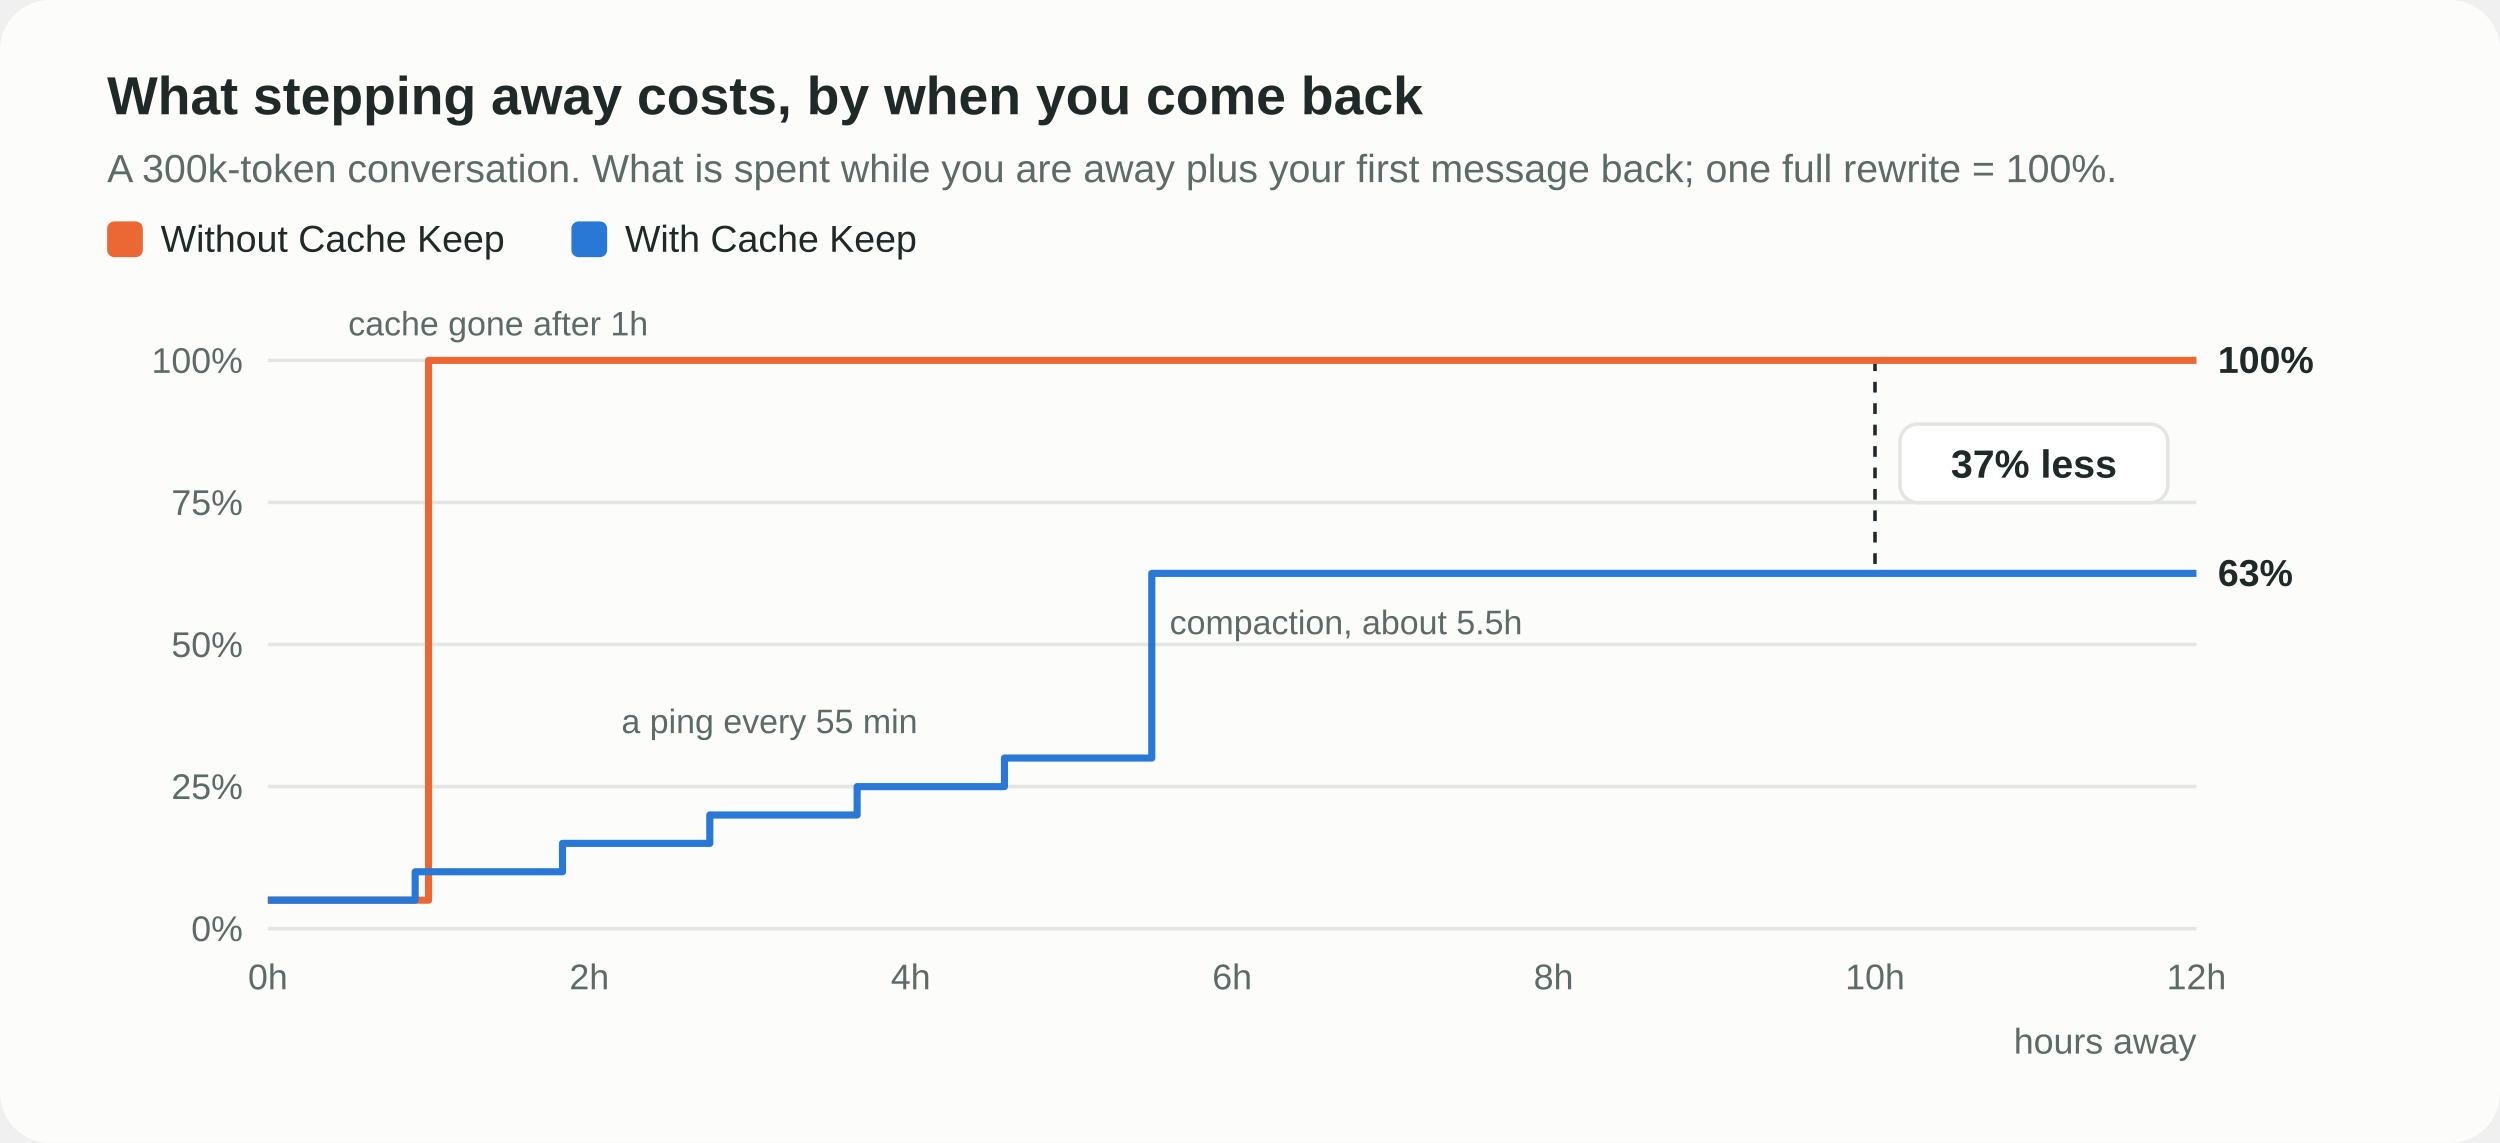
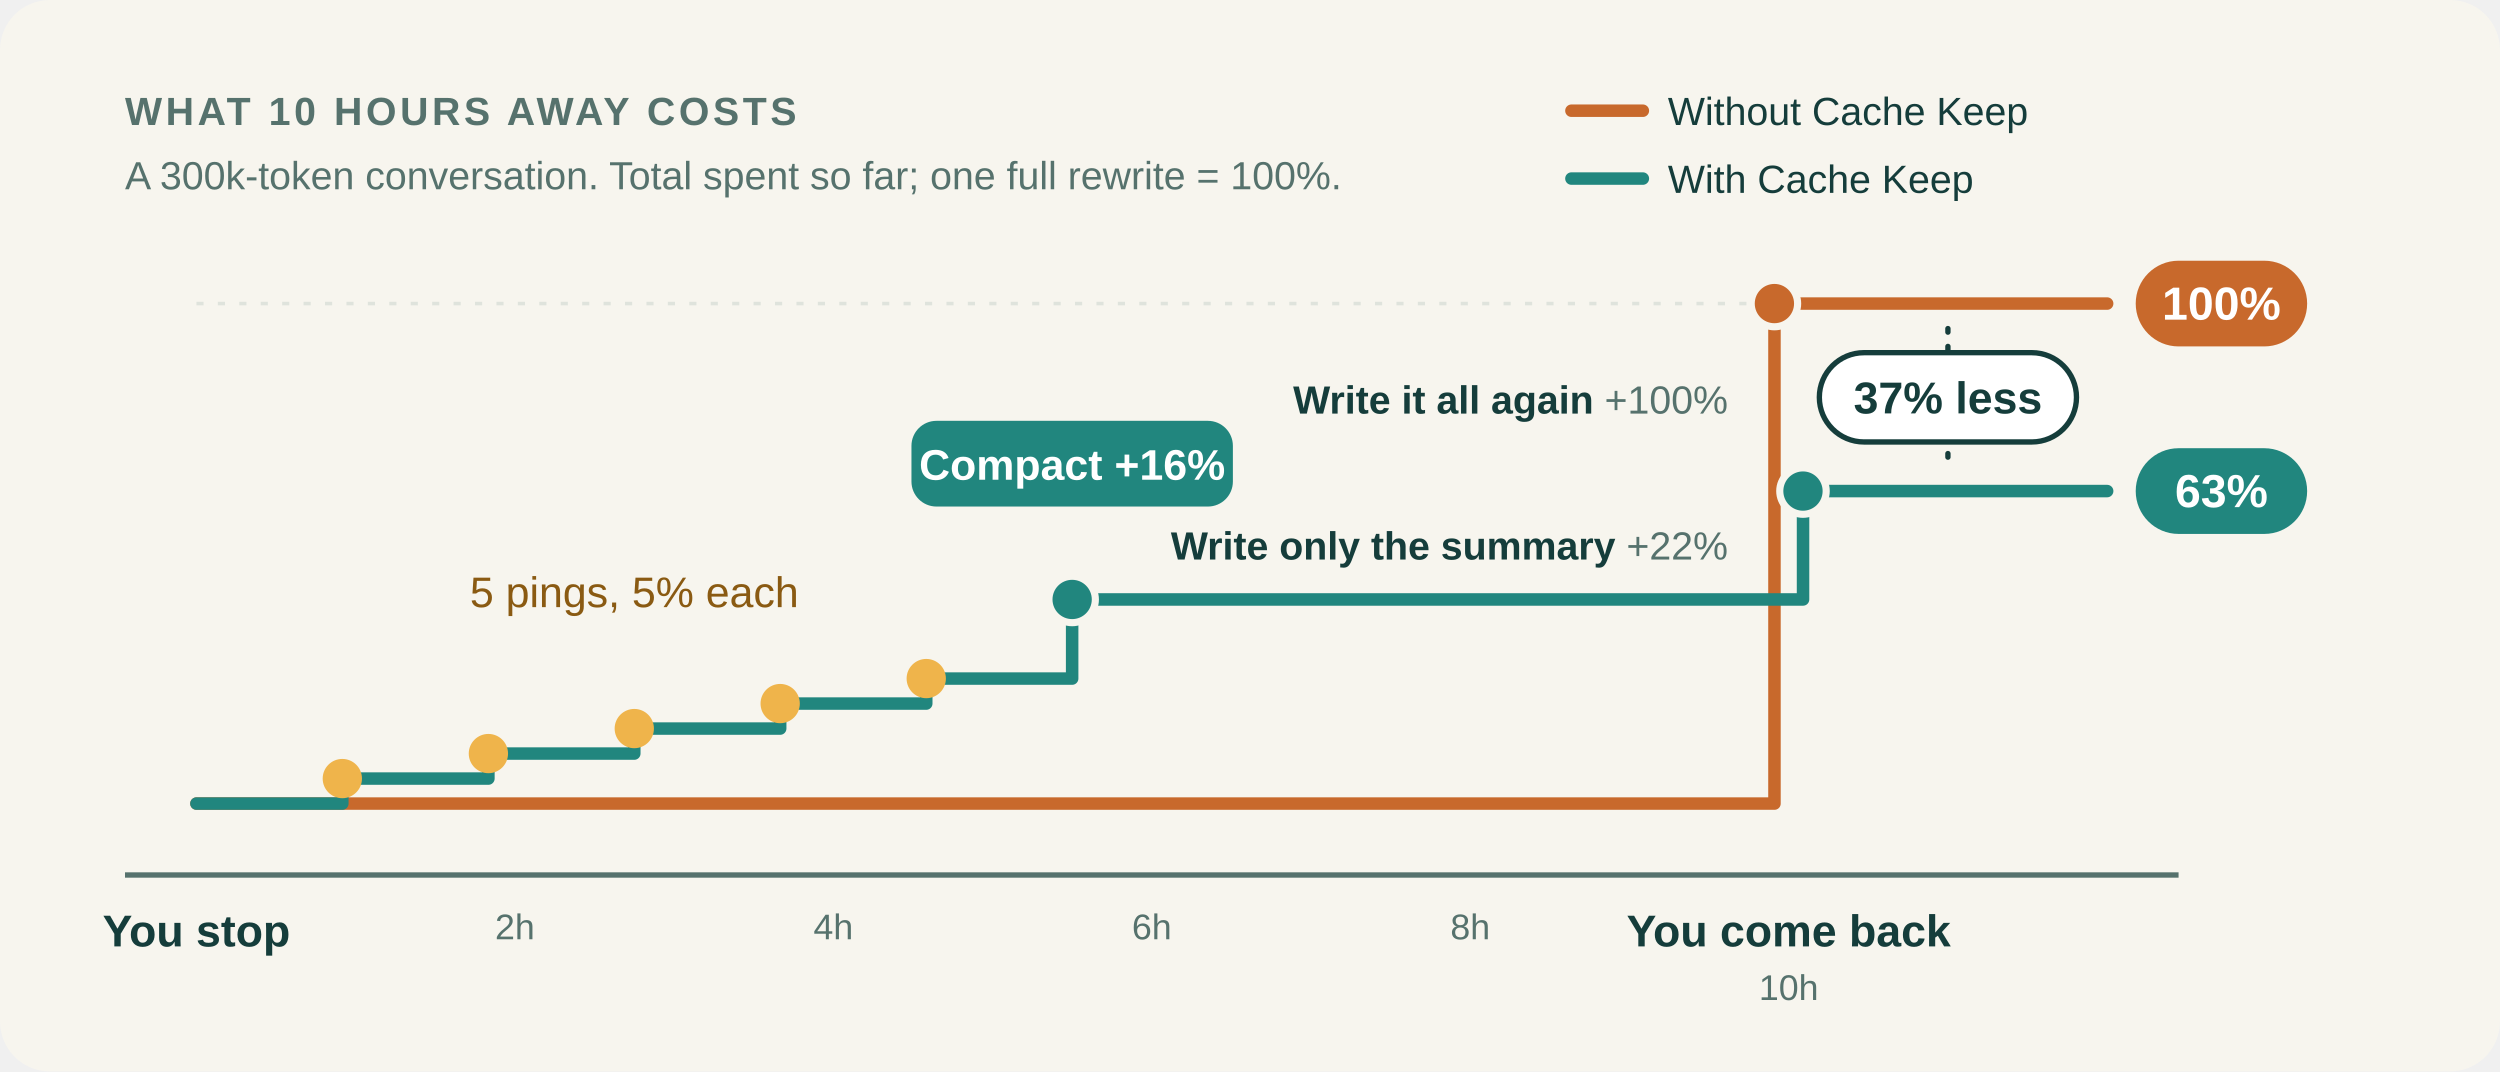
- <svg xmlns="http://www.w3.org/2000/svg" width="1400" height="640" viewBox="0 0 1400 640" role="img" aria-labelledby="title desc">
-   <rect width="1400" height="640" rx="28" fill="#fcfcfb" />
+ <svg xmlns="http://www.w3.org/2000/svg" width="1400" height="600" viewBox="0 0 1400 600" role="img" aria-labelledby="title desc">
+   <rect width="1400" height="600" rx="28" fill="#f7f5ee" />
  <g font-family="Arial, Helvetica, sans-serif">
-     <text x="60" y="64" font-size="30" font-weight="700" fill="#1f2a28">What stepping away costs, by when you come back</text>
-     <text x="60" y="102" font-size="22" fill="#5c6b67">A 300k-token conversation. What is spent while you are away plus your first message back; one full rewrite = 100%.</text>
-     <rect x="60" y="124" width="20" height="20" rx="4" fill="#eb6834" />
-     <text x="90" y="141" font-size="21" fill="#1f2a28">Without Cache Keep</text>
-     <rect x="320" y="124" width="20" height="20" rx="4" fill="#2a78d6" />
-     <text x="350" y="141" font-size="21" fill="#1f2a28">With Cache Keep</text>
-     <path d="M150 520H1230" stroke="#e3e6e3" stroke-width="2" />
-     <text x="136" y="527" text-anchor="end" font-size="20" fill="#5c6b67">0%</text>
-     <path d="M150 440.455H1230" stroke="#e3e6e3" stroke-width="2" />
-     <text x="136" y="447.455" text-anchor="end" font-size="20" fill="#5c6b67">25%</text>
-     <path d="M150 360.909H1230" stroke="#e3e6e3" stroke-width="2" />
-     <text x="136" y="367.909" text-anchor="end" font-size="20" fill="#5c6b67">50%</text>
-     <path d="M150 281.364H1230" stroke="#e3e6e3" stroke-width="2" />
-     <text x="136" y="288.364" text-anchor="end" font-size="20" fill="#5c6b67">75%</text>
-     <path d="M150 201.818H1230" stroke="#e3e6e3" stroke-width="2" />
-     <text x="136" y="208.818" text-anchor="end" font-size="20" fill="#5c6b67">100%</text>
-     <text x="150" y="554" text-anchor="middle" font-size="20" fill="#5c6b67">0h</text>
-     <text x="330" y="554" text-anchor="middle" font-size="20" fill="#5c6b67">2h</text>
-     <text x="510" y="554" text-anchor="middle" font-size="20" fill="#5c6b67">4h</text>
-     <text x="690" y="554" text-anchor="middle" font-size="20" fill="#5c6b67">6h</text>
-     <text x="870" y="554" text-anchor="middle" font-size="20" fill="#5c6b67">8h</text>
-     <text x="1050" y="554" text-anchor="middle" font-size="20" fill="#5c6b67">10h</text>
-     <text x="1230" y="554" text-anchor="middle" font-size="20" fill="#5c6b67">12h</text>
-     <text x="1230" y="590" text-anchor="end" font-size="20" fill="#5c6b67">hours away</text>
-     <path d="M1050 201.818V321.136" stroke="#1f2a28" stroke-width="2" stroke-dasharray="6 6" />
-     <rect x="1064" y="237.477" width="150" height="44" rx="10" fill="#fff" stroke="#e3e6e3" stroke-width="2" />
-     <text x="1139" y="267.477" text-anchor="middle" font-size="22" font-weight="700" fill="#1f2a28">37% less</text>
-     <path d="M150.0 504.1L240.0 504.1L240.0 201.8L1230.0 201.8" fill="none" stroke="#eb6834" stroke-width="4" stroke-linejoin="round" />
-     <path d="M150.0 504.1L232.5 504.1L232.5 488.2L315.0 488.2L315.0 472.3L397.5 472.3L397.5 456.4L480.0 456.4L480.0 440.5L562.5 440.5L562.5 424.5L645.0 424.5L645.0 321.1L1230.0 321.1" fill="none" stroke="#2a78d6" stroke-width="4" stroke-linejoin="round" />
-     <text x="1242" y="208.818" font-size="21" font-weight="700" fill="#1f2a28">100%</text>
-     <text x="1242" y="328.136" font-size="21" font-weight="700" fill="#1f2a28">63%</text>
-     <text x="195" y="187.818" font-size="19" fill="#5c6b67">cache gone after 1h</text>
-     <text x="348" y="410.545" font-size="19" fill="#5c6b67">a ping every 55 min</text>
-     <text x="655" y="355.136" font-size="19" fill="#5c6b67">compaction, about 5.5h</text>
+     <text x="70" y="70" font-size="22" font-weight="700" letter-spacing="2" fill="#56726d">WHAT 10 HOURS AWAY COSTS</text>
+     <text x="70" y="106" font-size="22" fill="#56726d">A 300k-token conversation. Total spent so far; one full rewrite = 100%.</text>
+     <path d="M880 62H920" stroke="#c8692c" stroke-width="7" stroke-linecap="round" />
+     <text x="934" y="70" font-size="22" fill="#153d3b">Without Cache Keep</text>
+     <path d="M880 100H920" stroke="#21867e" stroke-width="7" stroke-linecap="round" />
+     <text x="934" y="108" font-size="22" fill="#153d3b">With Cache Keep</text>
+     <path d="M110 170H1180" stroke="#dfe3dc" stroke-width="2" stroke-dasharray="4 8" />
+     <path d="M70 490H1220" stroke="#56726d" stroke-width="3" />
+     <text x="288.333" y="526" text-anchor="middle" font-size="20" fill="#56726d">2h</text>
+     <text x="466.667" y="526" text-anchor="middle" font-size="20" fill="#56726d">4h</text>
+     <text x="645" y="526" text-anchor="middle" font-size="20" fill="#56726d">6h</text>
+     <text x="823.333" y="526" text-anchor="middle" font-size="20" fill="#56726d">8h</text>
+     <text x="110" y="530" text-anchor="middle" font-size="25" font-weight="700" fill="#153d3b">You stop</text>
+     <text x="1001.667" y="530" text-anchor="middle" font-size="25" font-weight="700" fill="#153d3b">You come back</text>
+     <text x="1001.667" y="560" text-anchor="middle" font-size="20" fill="#56726d">10h</text>
+     <path d="M110 450H993.7V170.0H1180" fill="none" stroke="#c8692c" stroke-width="7" stroke-linejoin="round" stroke-linecap="round" />
+     <path d="M110 450H191.7V436.0H273.5V422.0H355.2V408.0H436.9V394.0H518.7V380.0H600.4V335.7H1009.7V275.0H1180" fill="none" stroke="#21867e" stroke-width="7" stroke-linejoin="round" stroke-linecap="round" />
+     <circle cx="191.7" cy="436.0" r="11" fill="#efb44b" />
+     <circle cx="273.5" cy="422.0" r="11" fill="#efb44b" />
+     <circle cx="355.2" cy="408.0" r="11" fill="#efb44b" />
+     <circle cx="436.9" cy="394.0" r="11" fill="#efb44b" />
+     <circle cx="518.7" cy="380.0" r="11" fill="#efb44b" />
+     <circle cx="600.4" cy="335.7" r="13" fill="#21867e" stroke="#f7f5ee" stroke-width="4" />
+     <circle cx="993.667" cy="170" r="13" fill="#c8692c" stroke="#f7f5ee" stroke-width="4" />
+     <circle cx="1009.667" cy="275" r="13" fill="#21867e" stroke="#f7f5ee" stroke-width="4" />
+     <text x="355.208" y="340" text-anchor="middle" font-size="24" fill="#8a5a12">5 pings, 5% each</text>
+     <rect x="510.417" y="235.667" width="180" height="48" rx="14" fill="#21867e" />
+     <text x="600.417" y="268.667" text-anchor="middle" font-size="24" font-weight="700" fill="#fff">Compact +16%</text>
+     <text x="967.667" y="231.6" text-anchor="end" font-size="22" font-weight="700" fill="#153d3b">Write it all again <tspan font-weight="400" fill="#56726d">+100%</tspan>
+     </text>
+     <text x="967.667" y="313.333" text-anchor="end" font-size="22" font-weight="700" fill="#153d3b">Write only the summary <tspan font-weight="400" fill="#56726d">+22%</tspan>
+     </text>
+     <rect x="1196" y="146" width="96" height="48" rx="24" fill="#c8692c" />
+     <text x="1244" y="179" text-anchor="middle" font-size="26" font-weight="700" fill="#fff">100%</text>
+     <rect x="1196" y="251" width="96" height="48" rx="24" fill="#21867e" />
+     <text x="1244" y="284" text-anchor="middle" font-size="26" font-weight="700" fill="#fff">63%</text>
+     <path d="M1090.833 184V261" stroke="#153d3b" stroke-width="3" stroke-dasharray="2 8" stroke-linecap="round" />
+     <rect x="1018.833" y="197.5" width="144" height="50" rx="25" fill="#fff" stroke="#153d3b" stroke-width="3" />
+     <text x="1090.833" y="231.5" text-anchor="middle" font-size="25" font-weight="700" fill="#153d3b">37% less</text>
  </g>
</svg>
